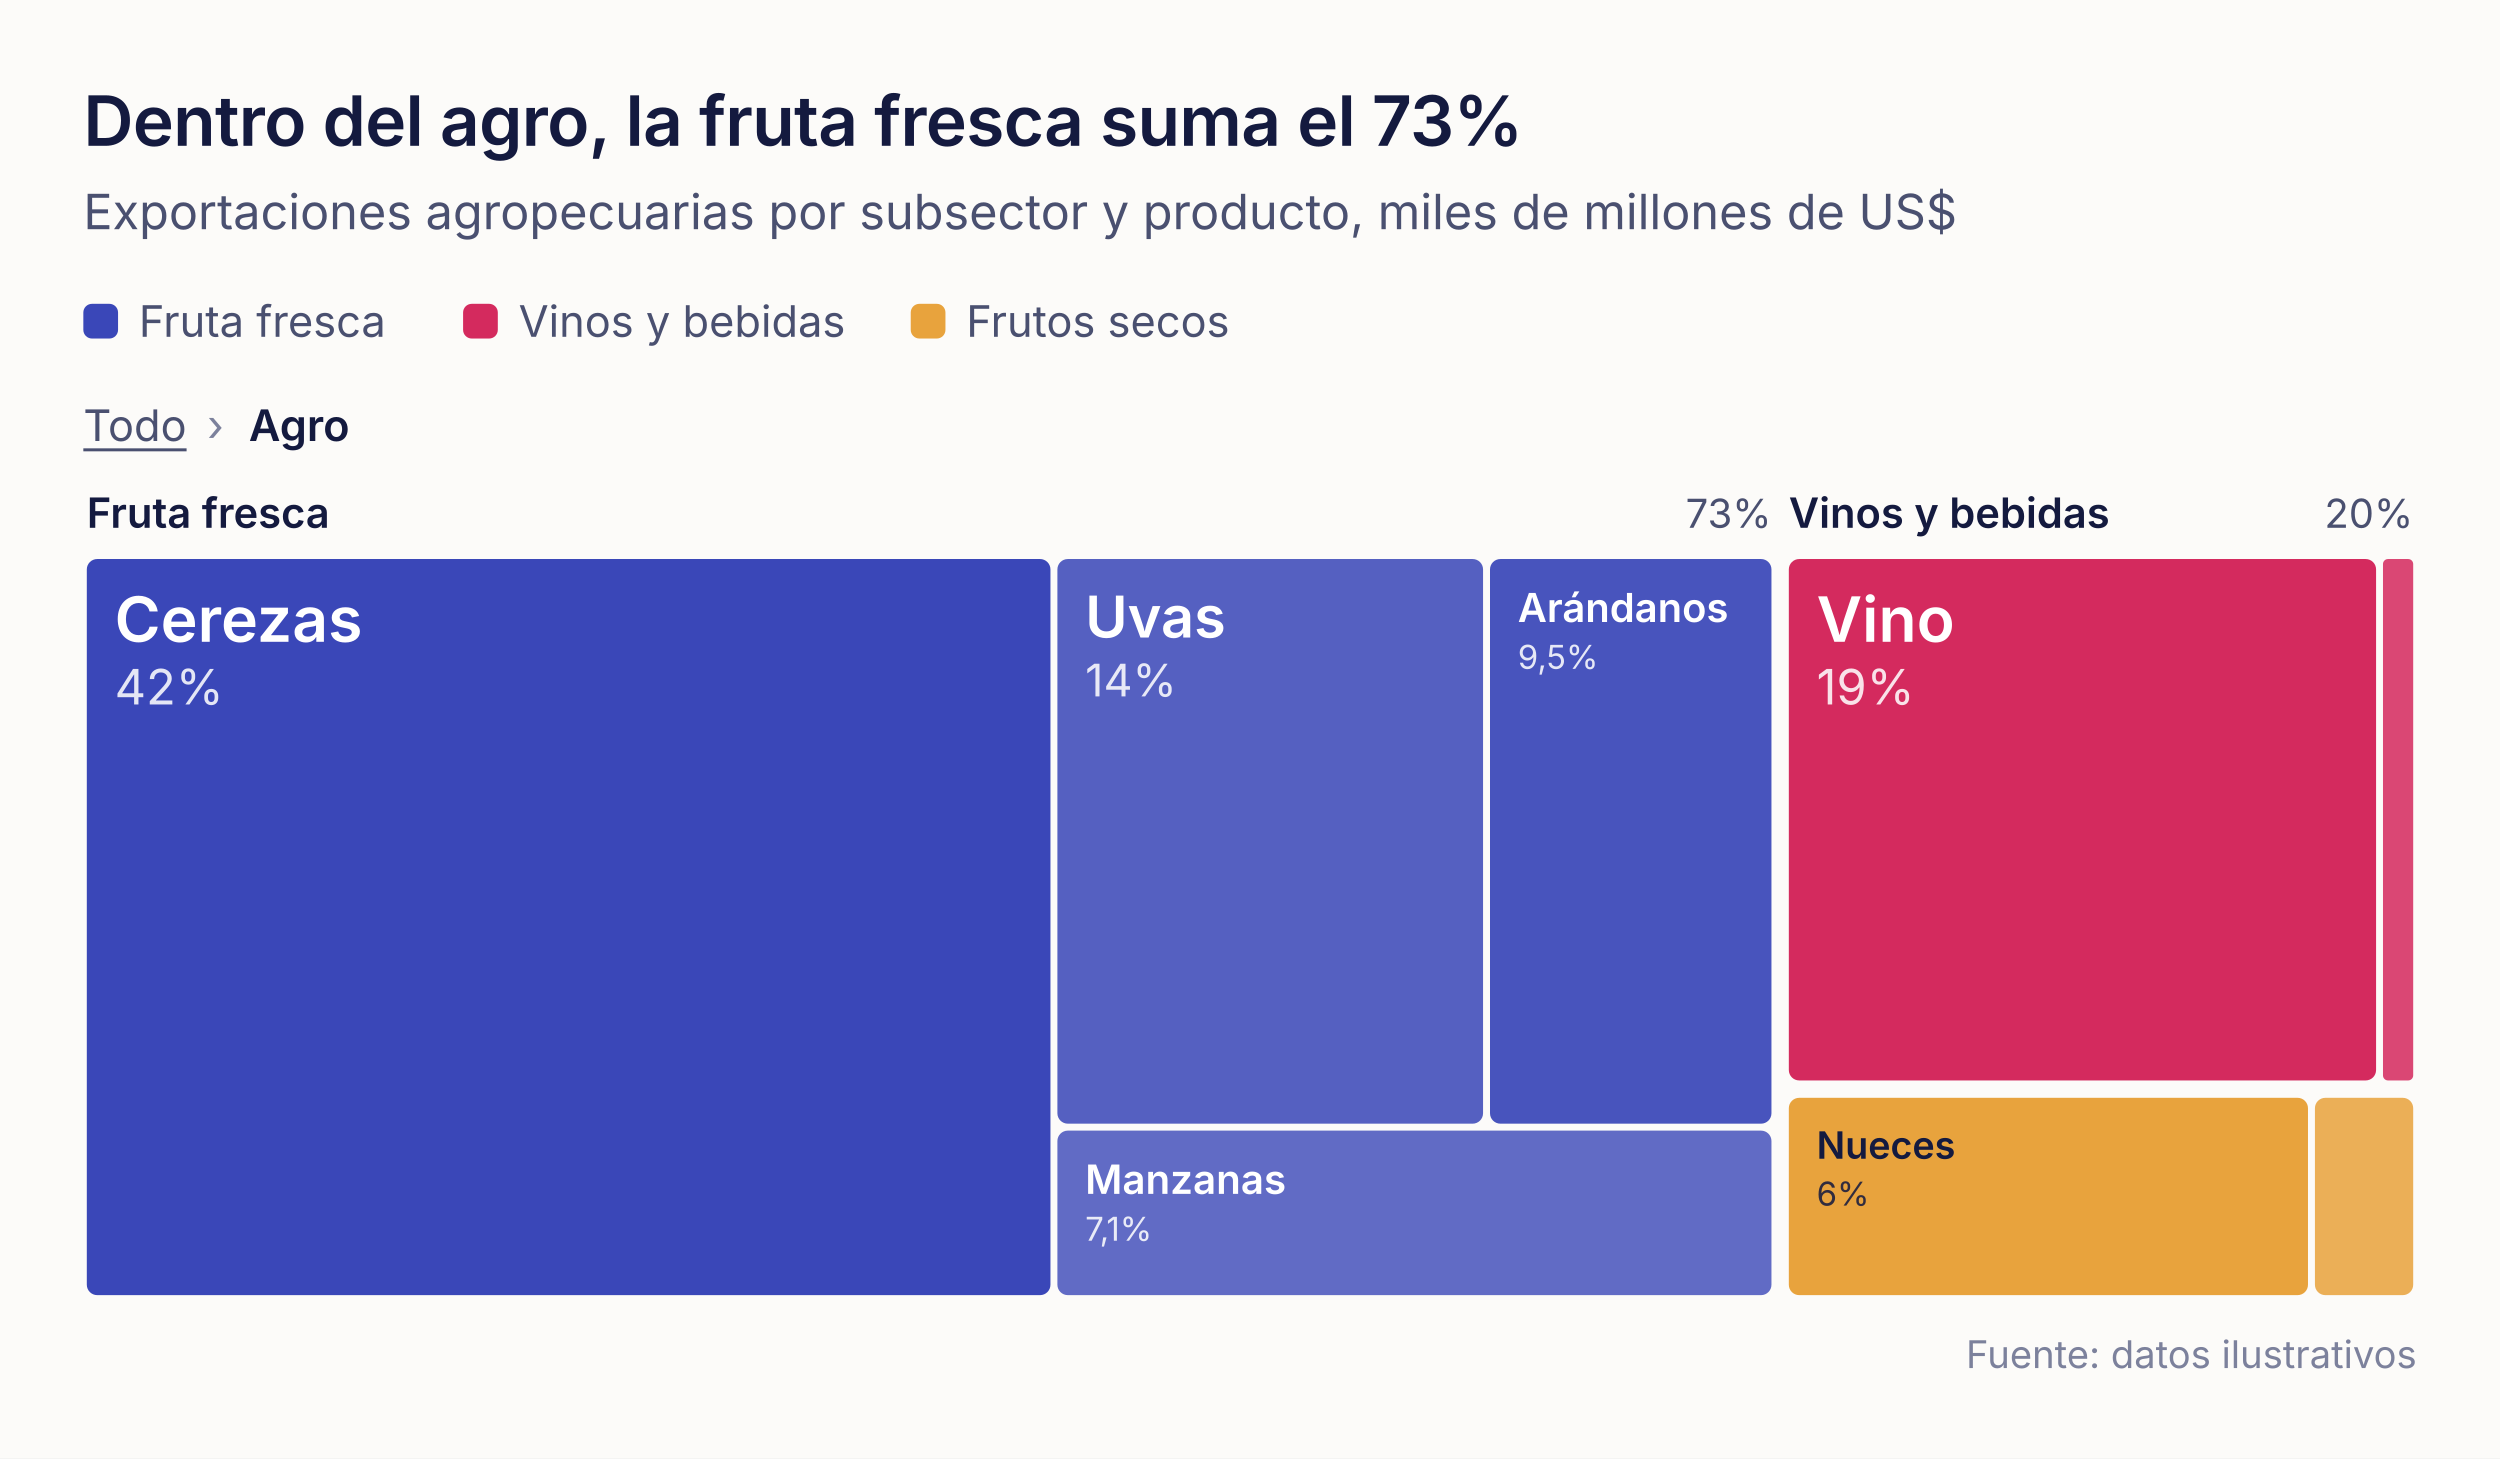
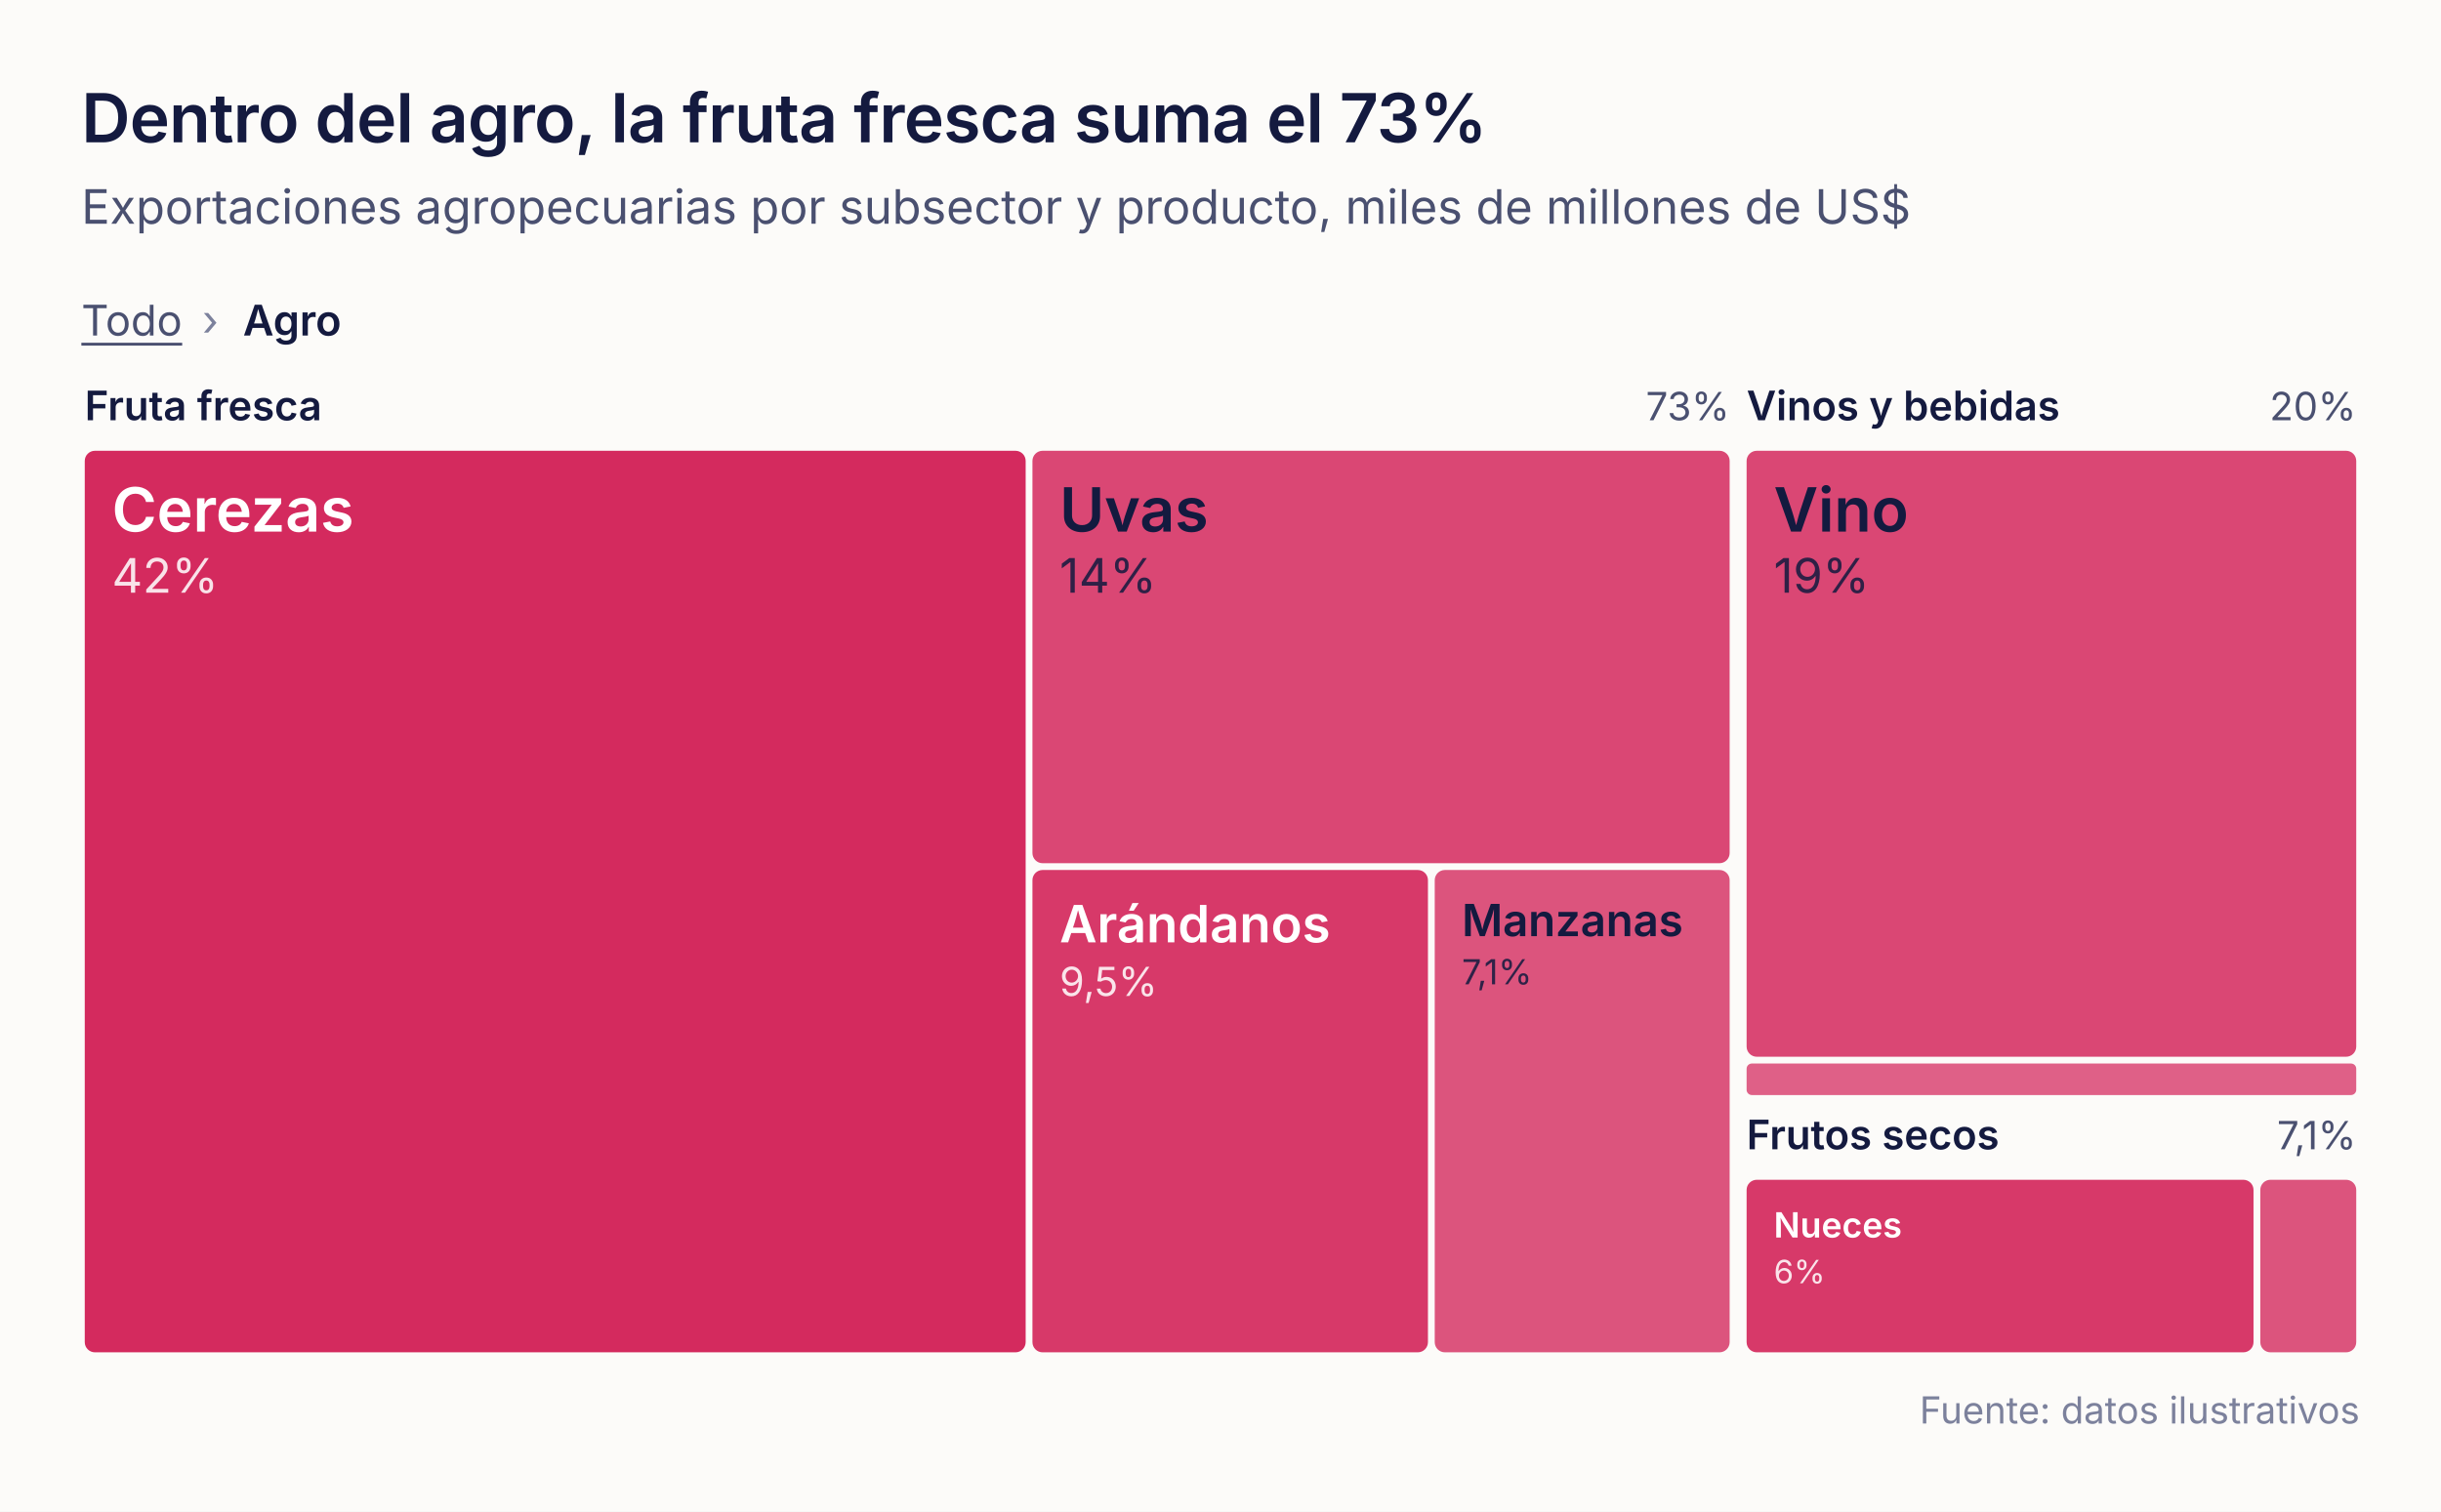
- <svg xmlns="http://www.w3.org/2000/svg" viewBox="0 0 720 420" width="720" height="420" role="img" aria-labelledby="palzpgdy-t palzpgdy-d" font-family="'Mozilla Text', 'Inter', system-ui, -apple-system, 'Segoe UI', Roboto, sans-serif" class="pa-chart" data-pa-type="treemap" data-pa-mode="light" style="max-width:100%;height:auto;font-variant-numeric:lining-nums">
+ <svg xmlns="http://www.w3.org/2000/svg" viewBox="0 0 720 446" width="720" height="446" role="img" aria-labelledby="palzpgdy-t palzpgdy-d" font-family="'Mozilla Text', 'Inter', system-ui, -apple-system, 'Segoe UI', Roboto, sans-serif" class="pa-chart" data-pa-type="treemap" data-pa-mode="light" style="max-width:100%;height:auto;font-variant-numeric:lining-nums">
  <style>.pa-m{transition:opacity .15s ease}.pa-focus .pa-m{opacity:.28}.pa-focus .pa-m.pa-on{opacity:1}</style>
-   <rect width="720" height="420" fill="#FCFBF9" />
+   <rect width="720" height="446" fill="#FCFBF9" />
  <g class="pa-header">
    <text x="24" y="42" fill="#141A3F" font-size="20" font-weight="600" letter-spacing="-0.01em">Dentro del agro, la fruta fresca suma el 73%</text>
    <text x="24" y="66" fill="#4A5070" font-size="14">Exportaciones agropecuarias por subsector y producto, miles de millones de US$</text>
-     <g class="pa-legend">
-       <rect x="24" y="87.5" width="10" height="10" rx="2.5" fill="#3A47B8" />
-       <text x="40" y="97" fill="#4A5070" font-size="12.5">Fruta fresca</text>
-       <rect x="133.37" y="87.5" width="10" height="10" rx="2.5" fill="#D42A5E" />
-       <text x="149.37" y="97" fill="#4A5070" font-size="12.5">Vinos y bebidas</text>
-       <rect x="262.29" y="87.5" width="10" height="10" rx="2.5" fill="#E8A33D" />
-       <text x="278.29" y="97" fill="#4A5070" font-size="12.5">Frutos secos</text>
-     </g>
  </g>
  <g class="pa-body">
    <g class="pa-breadcrumb">
      <g class="pa-crumb" data-drill="[]" style="cursor:pointer">
-         <rect x="21" y="114" width="35.66" height="18" fill="transparent" />
-         <text x="24" y="127" fill="#4A5070" font-size="12.5" font-weight="400" text-decoration="underline" text-decoration-color="#C9CDE0">Todo</text>
+         <rect x="21" y="86" width="35.66" height="18" fill="transparent" />
+         <text x="24" y="99" fill="#4A5070" font-size="12.5" font-weight="400" text-decoration="underline" text-decoration-color="#C9CDE0">Todo</text>
      </g>
-       <text x="59.66" y="127" fill="#7C819C" font-size="12.5">›</text>
-       <text x="71.66" y="127" fill="#141A3F" font-size="12.5" font-weight="600">Agro</text>
+       <text x="59.66" y="99" fill="#7C819C" font-size="12.5">›</text>
+       <text x="71.66" y="99" fill="#141A3F" font-size="12.5" font-weight="600">Agro</text>
    </g>
    <g class="pa-group" data-tip="Agro › Fruta fresca 6,1 · 6,6% del total 73% de Agro" data-drill="[&quot;Agro&quot;,&quot;Fruta fresca&quot;]" style="cursor:pointer">
-       <rect x="24" y="140" width="487.18" height="20" fill="transparent" />
-       <text x="25" y="152" fill="#141A3F" font-size="12" font-weight="600">Fruta fresca</text>
-       <text x="510.18" y="152" fill="#4A5070" font-size="11.5" text-anchor="end">73%</text>
+       <rect x="24" y="112" width="487.18" height="20" fill="transparent" />
+       <text x="25" y="124" fill="#141A3F" font-size="12" font-weight="600">Fruta fresca</text>
+       <text x="510.18" y="124" fill="#4A5070" font-size="11.5" text-anchor="end">73%</text>
      <g class="pa-m" data-tip="Agro › Fruta fresca › Cerezas 3,5 · 3,8% del total 57% de Fruta fresca">
-         <rect x="25" y="161" width="277.53" height="212" rx="3" fill="#3A47B8" />
-         <text x="33" y="184.84" fill="#FFFFFF" font-size="18" font-weight="600">Cerezas</text>
-         <text x="33" y="202.88" fill="#FFFFFF" font-size="14.04" opacity="0.86">42%</text>
+         <rect x="25" y="133" width="277.53" height="266" rx="3" fill="#D42A5E" />
+         <text x="33" y="156.84" fill="#FFFFFF" font-size="18" font-weight="600">Cerezas</text>
+         <text x="33" y="174.88" fill="#FFFFFF" font-size="14.04" opacity="0.86">42%</text>
      </g>
      <g class="pa-m" data-tip="Agro › Fruta fresca › Uvas 1,2 · 1,3% del total 20% de Fruta fresca">
-         <rect x="304.53" y="161" width="122.59" height="162.62" rx="3" fill="#5560C1" />
-         <text x="312.53" y="183.62" fill="#FFFFFF" font-size="16.61" font-weight="600">Uvas</text>
-         <text x="312.53" y="200.57" fill="#FFFFFF" font-size="12.96" opacity="0.86">14%</text>
+         <rect x="304.53" y="133" width="205.65" height="121.69" rx="3" fill="#DA4774" />
+         <text x="312.53" y="156.84" fill="#141A3F" font-size="18" font-weight="600">Uvas</text>
+         <text x="312.53" y="174.88" fill="#141A3F" font-size="14.04" opacity="0.86">14%</text>
      </g>
      <g class="pa-m" data-tip="Agro › Fruta fresca › Arándanos 0,8 · 0,9% del total 13% de Fruta fresca">
-         <rect x="429.12" y="161" width="81.06" height="162.62" rx="3" fill="#4854BD" />
-         <text x="437.12" y="179.13" fill="#FFFFFF" font-size="11.51" font-weight="600">Arándanos</text>
-         <text x="437.12" y="192.63" fill="#FFFFFF" font-size="9.5" opacity="0.86">9,5%</text>
+         <rect x="304.53" y="256.69" width="116.66" height="142.31" rx="3" fill="#D73969" />
+         <text x="312.53" y="278.03" fill="#FFFFFF" font-size="15.16" font-weight="600">Arándanos</text>
+         <text x="312.53" y="293.86" fill="#FFFFFF" font-size="11.82" opacity="0.86">9,5%</text>
      </g>
      <g class="pa-m" data-tip="Agro › Fruta fresca › Manzanas 0,6 · 0,6% del total 9,8% de Fruta fresca">
-         <rect x="304.53" y="325.62" width="205.65" height="47.38" rx="3" fill="#616BC5" />
-         <text x="312.53" y="343.84" fill="#FFFFFF" font-size="11.61" font-weight="600">Manzanas</text>
-         <text x="312.53" y="357.34" fill="#FFFFFF" font-size="9.5" opacity="0.86">7,1%</text>
+         <rect x="423.19" y="256.69" width="86.99" height="142.31" rx="3" fill="#DC547D" />
+         <text x="431.19" y="276.21" fill="#141A3F" font-size="13.09" font-weight="600">Manzanas</text>
+         <text x="431.19" y="290.42" fill="#141A3F" font-size="10.21" opacity="0.86">7,1%</text>
      </g>
    </g>
    <g class="pa-group" data-tip="Agro › Vinos y bebidas 1,7 · 1,8% del total 20% de Agro" data-drill="[&quot;Agro&quot;,&quot;Vinos y bebidas&quot;]" style="cursor:pointer">
-       <rect x="514.18" y="140" width="181.82" height="20" fill="transparent" />
-       <text x="515.18" y="152" fill="#141A3F" font-size="12" font-weight="600">Vinos y bebidas</text>
-       <text x="695" y="152" fill="#4A5070" font-size="11.5" text-anchor="end">20%</text>
+       <rect x="514.18" y="112" width="181.82" height="20" fill="transparent" />
+       <text x="515.18" y="124" fill="#141A3F" font-size="12" font-weight="600">Vinos y bebidas</text>
+       <text x="695" y="124" fill="#4A5070" font-size="11.5" text-anchor="end">20%</text>
      <g class="pa-m" data-tip="Agro › Vinos y bebidas › Vino 1,6 · 1,7% del total 94% de Vinos y bebidas">
-         <rect x="515.18" y="161" width="169.13" height="150.17" rx="3" fill="#D42A5E" />
-         <text x="523.18" y="184.84" fill="#FFFFFF" font-size="18" font-weight="600">Vino</text>
-         <text x="523.18" y="202.88" fill="#FFFFFF" font-size="14.04" opacity="0.86">19%</text>
+         <rect x="515.18" y="133" width="179.82" height="178.79" rx="3" fill="#DA4774" />
+         <text x="523.18" y="156.84" fill="#141A3F" font-size="18" font-weight="600">Vino</text>
+         <text x="523.18" y="174.88" fill="#141A3F" font-size="14.04" opacity="0.86">19%</text>
      </g>
      <g class="pa-m" data-tip="Agro › Vinos y bebidas › Pisco 0,1 · 0,1% del total 5,9% de Vinos y bebidas">
-         <rect x="686.3" y="161" width="8.7" height="150.17" rx="1.45" fill="#DA4774" />
+         <rect x="515.18" y="313.79" width="179.82" height="9.3" rx="1.55" fill="#DF6087" />
      </g>
    </g>
    <g class="pa-group" data-tip="Agro › Frutos secos 0,6 · 0,6% del total 7,1% de Agro" data-drill="[&quot;Agro&quot;,&quot;Frutos secos&quot;]" style="cursor:pointer">
+       <rect x="514.18" y="327.09" width="181.82" height="20" fill="transparent" />
+       <text x="515.18" y="339.09" fill="#141A3F" font-size="12" font-weight="600">Frutos secos</text>
+       <text x="695" y="339.09" fill="#4A5070" font-size="11.5" text-anchor="end">7,1%</text>
      <g class="pa-m" data-tip="Agro › Frutos secos › Nueces 0,5 · 0,5% del total 83% de Frutos secos">
-         <rect x="515.18" y="316.17" width="149.52" height="56.83" rx="3" fill="#E8A33D" />
-         <text x="523.18" y="333.72" fill="#141A3F" font-size="10.84" font-weight="600">Nueces</text>
-         <text x="523.18" y="347.22" fill="#141A3F" font-size="9.5" opacity="0.86">6%</text>
+         <rect x="515.18" y="348.09" width="149.52" height="50.91" rx="3" fill="#D73969" />
+         <text x="523.18" y="365.12" fill="#FFFFFF" font-size="10.26" font-weight="600">Nueces</text>
+         <text x="523.18" y="378.62" fill="#FFFFFF" font-size="9.5" opacity="0.86">6%</text>
      </g>
      <g class="pa-m" data-tip="Agro › Frutos secos › Almendras 0,1 · 0,1% del total 17% de Frutos secos">
-         <rect x="666.7" y="316.17" width="28.3" height="56.83" rx="3" fill="#EBAF57" />
+         <rect x="666.7" y="348.09" width="28.3" height="50.91" rx="3" fill="#DC547D" />
      </g>
    </g>
  </g>
-   <text x="696" y="394" fill="#7C819C" font-size="11" text-anchor="end">Fuente: datos ilustrativos</text>
+   <text x="696" y="420" fill="#7C819C" font-size="11" text-anchor="end">Fuente: datos ilustrativos</text>
</svg>
